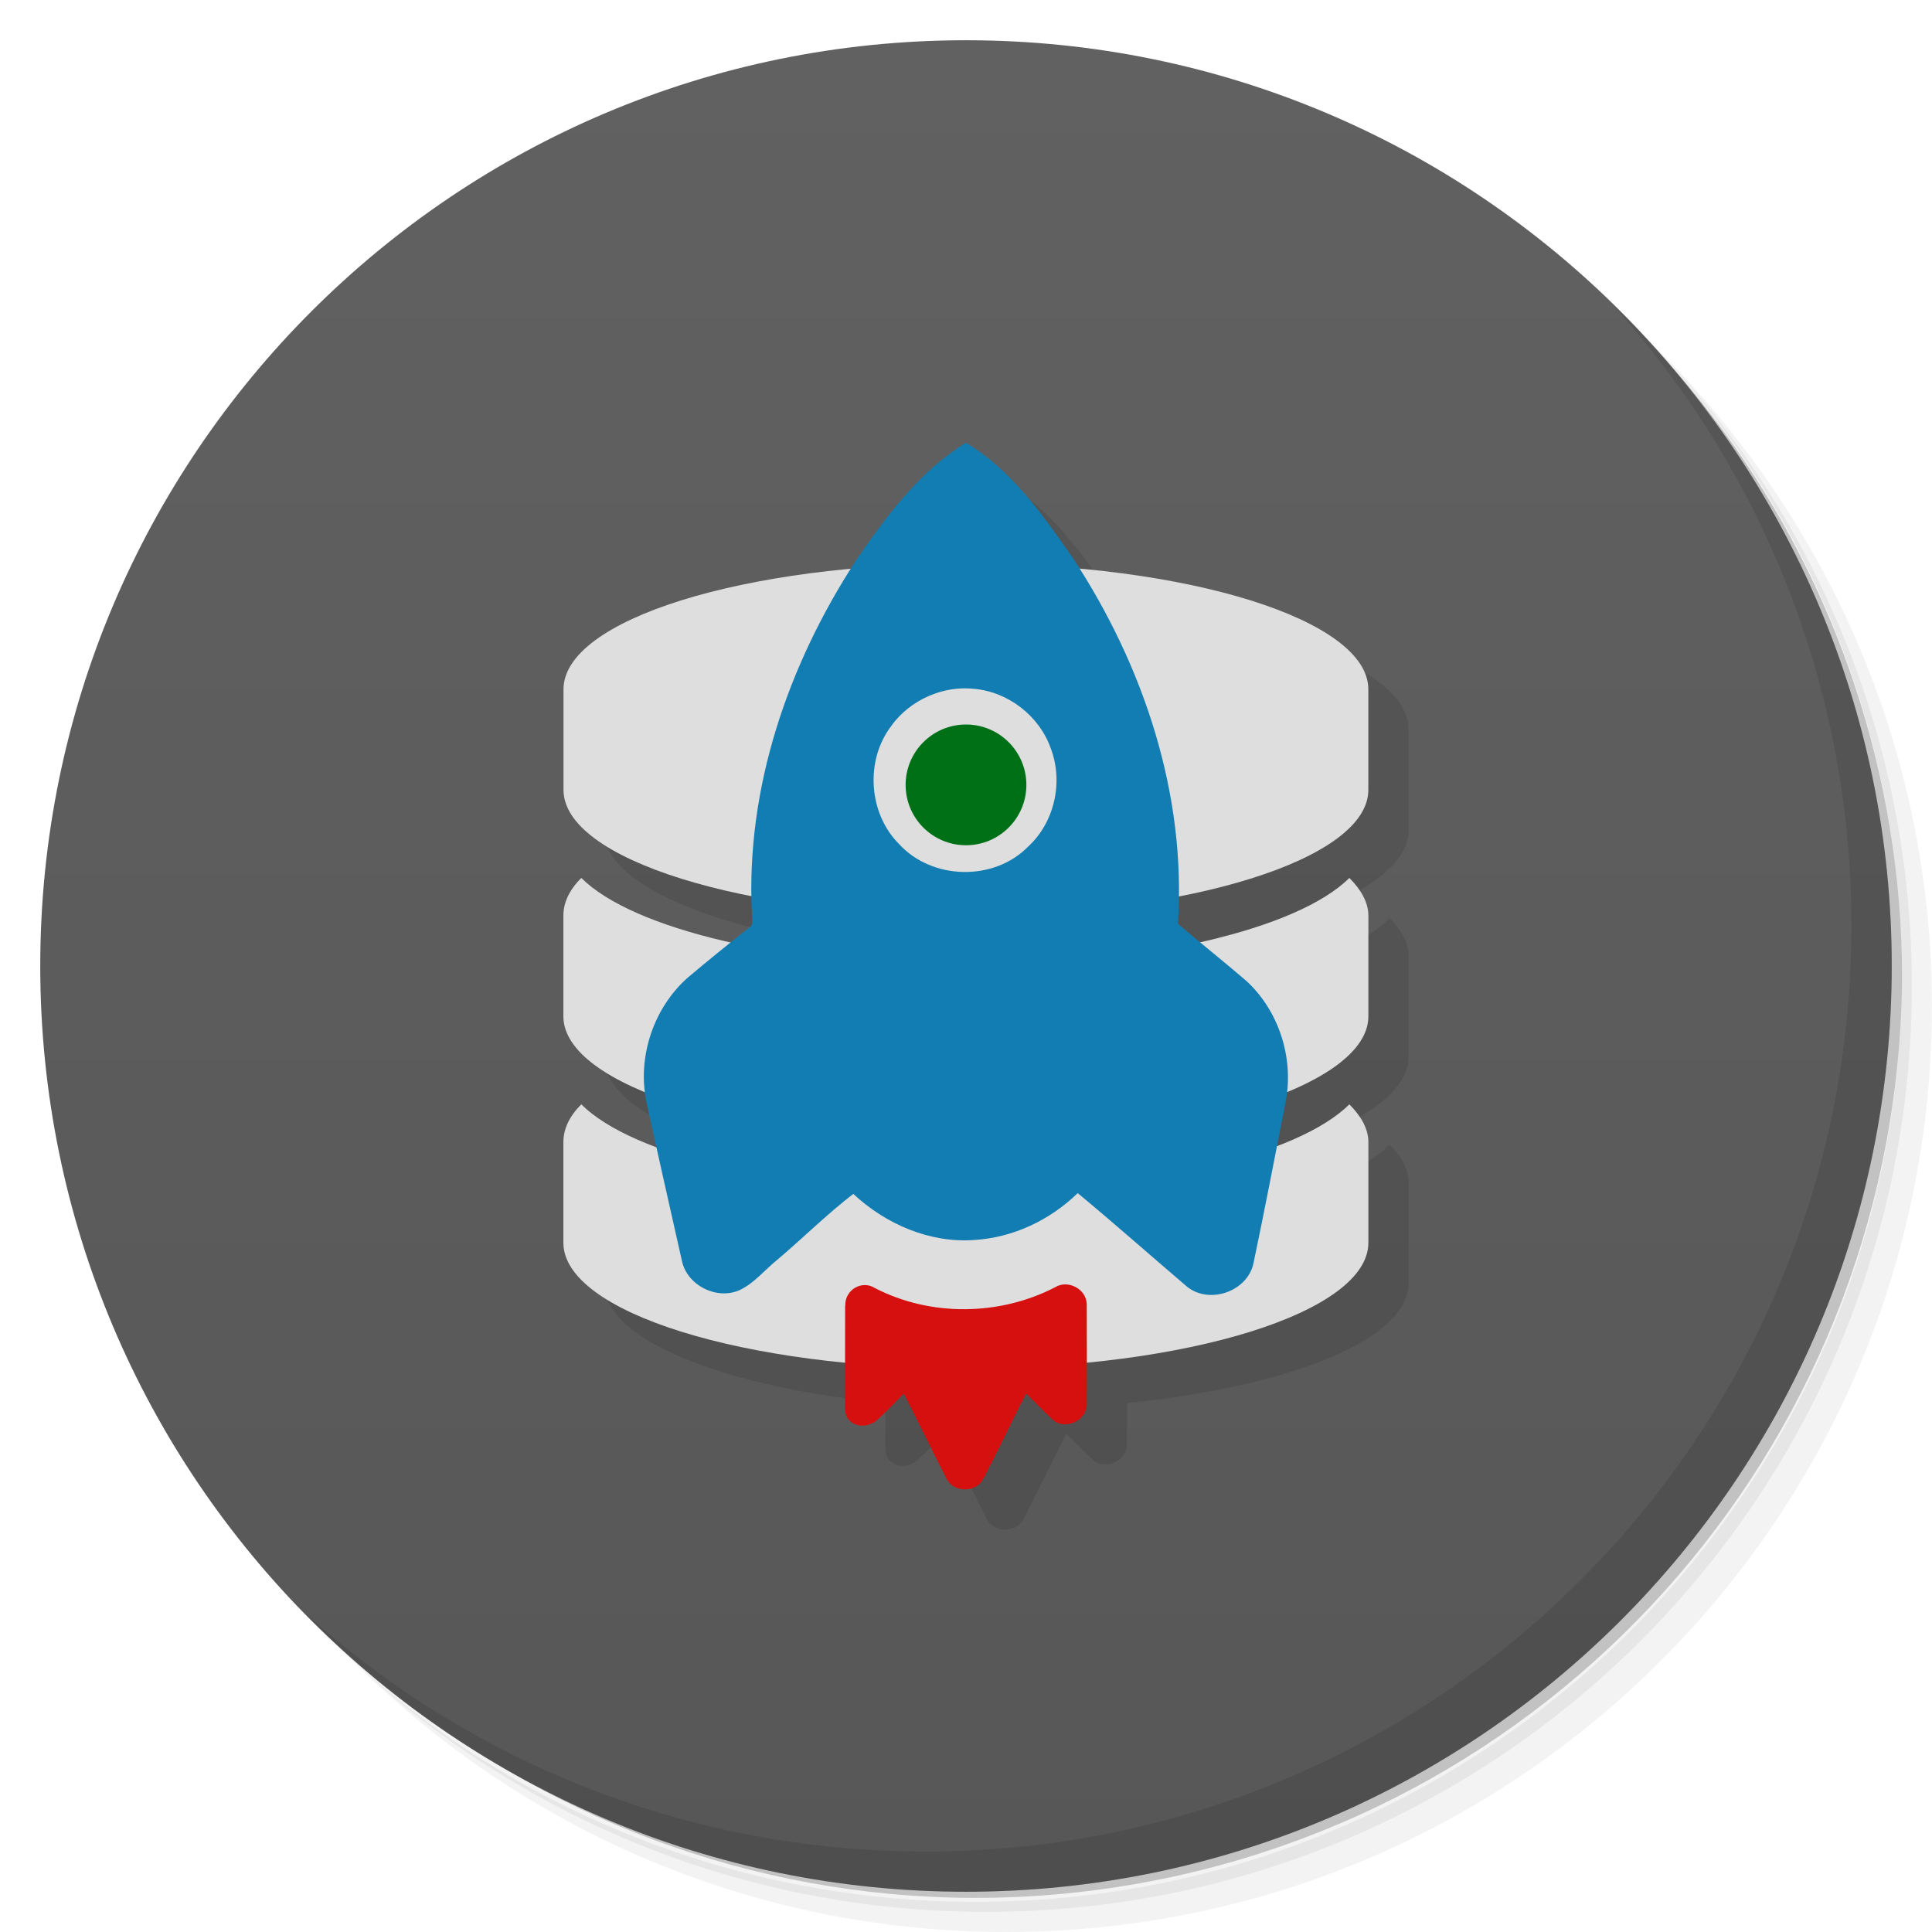
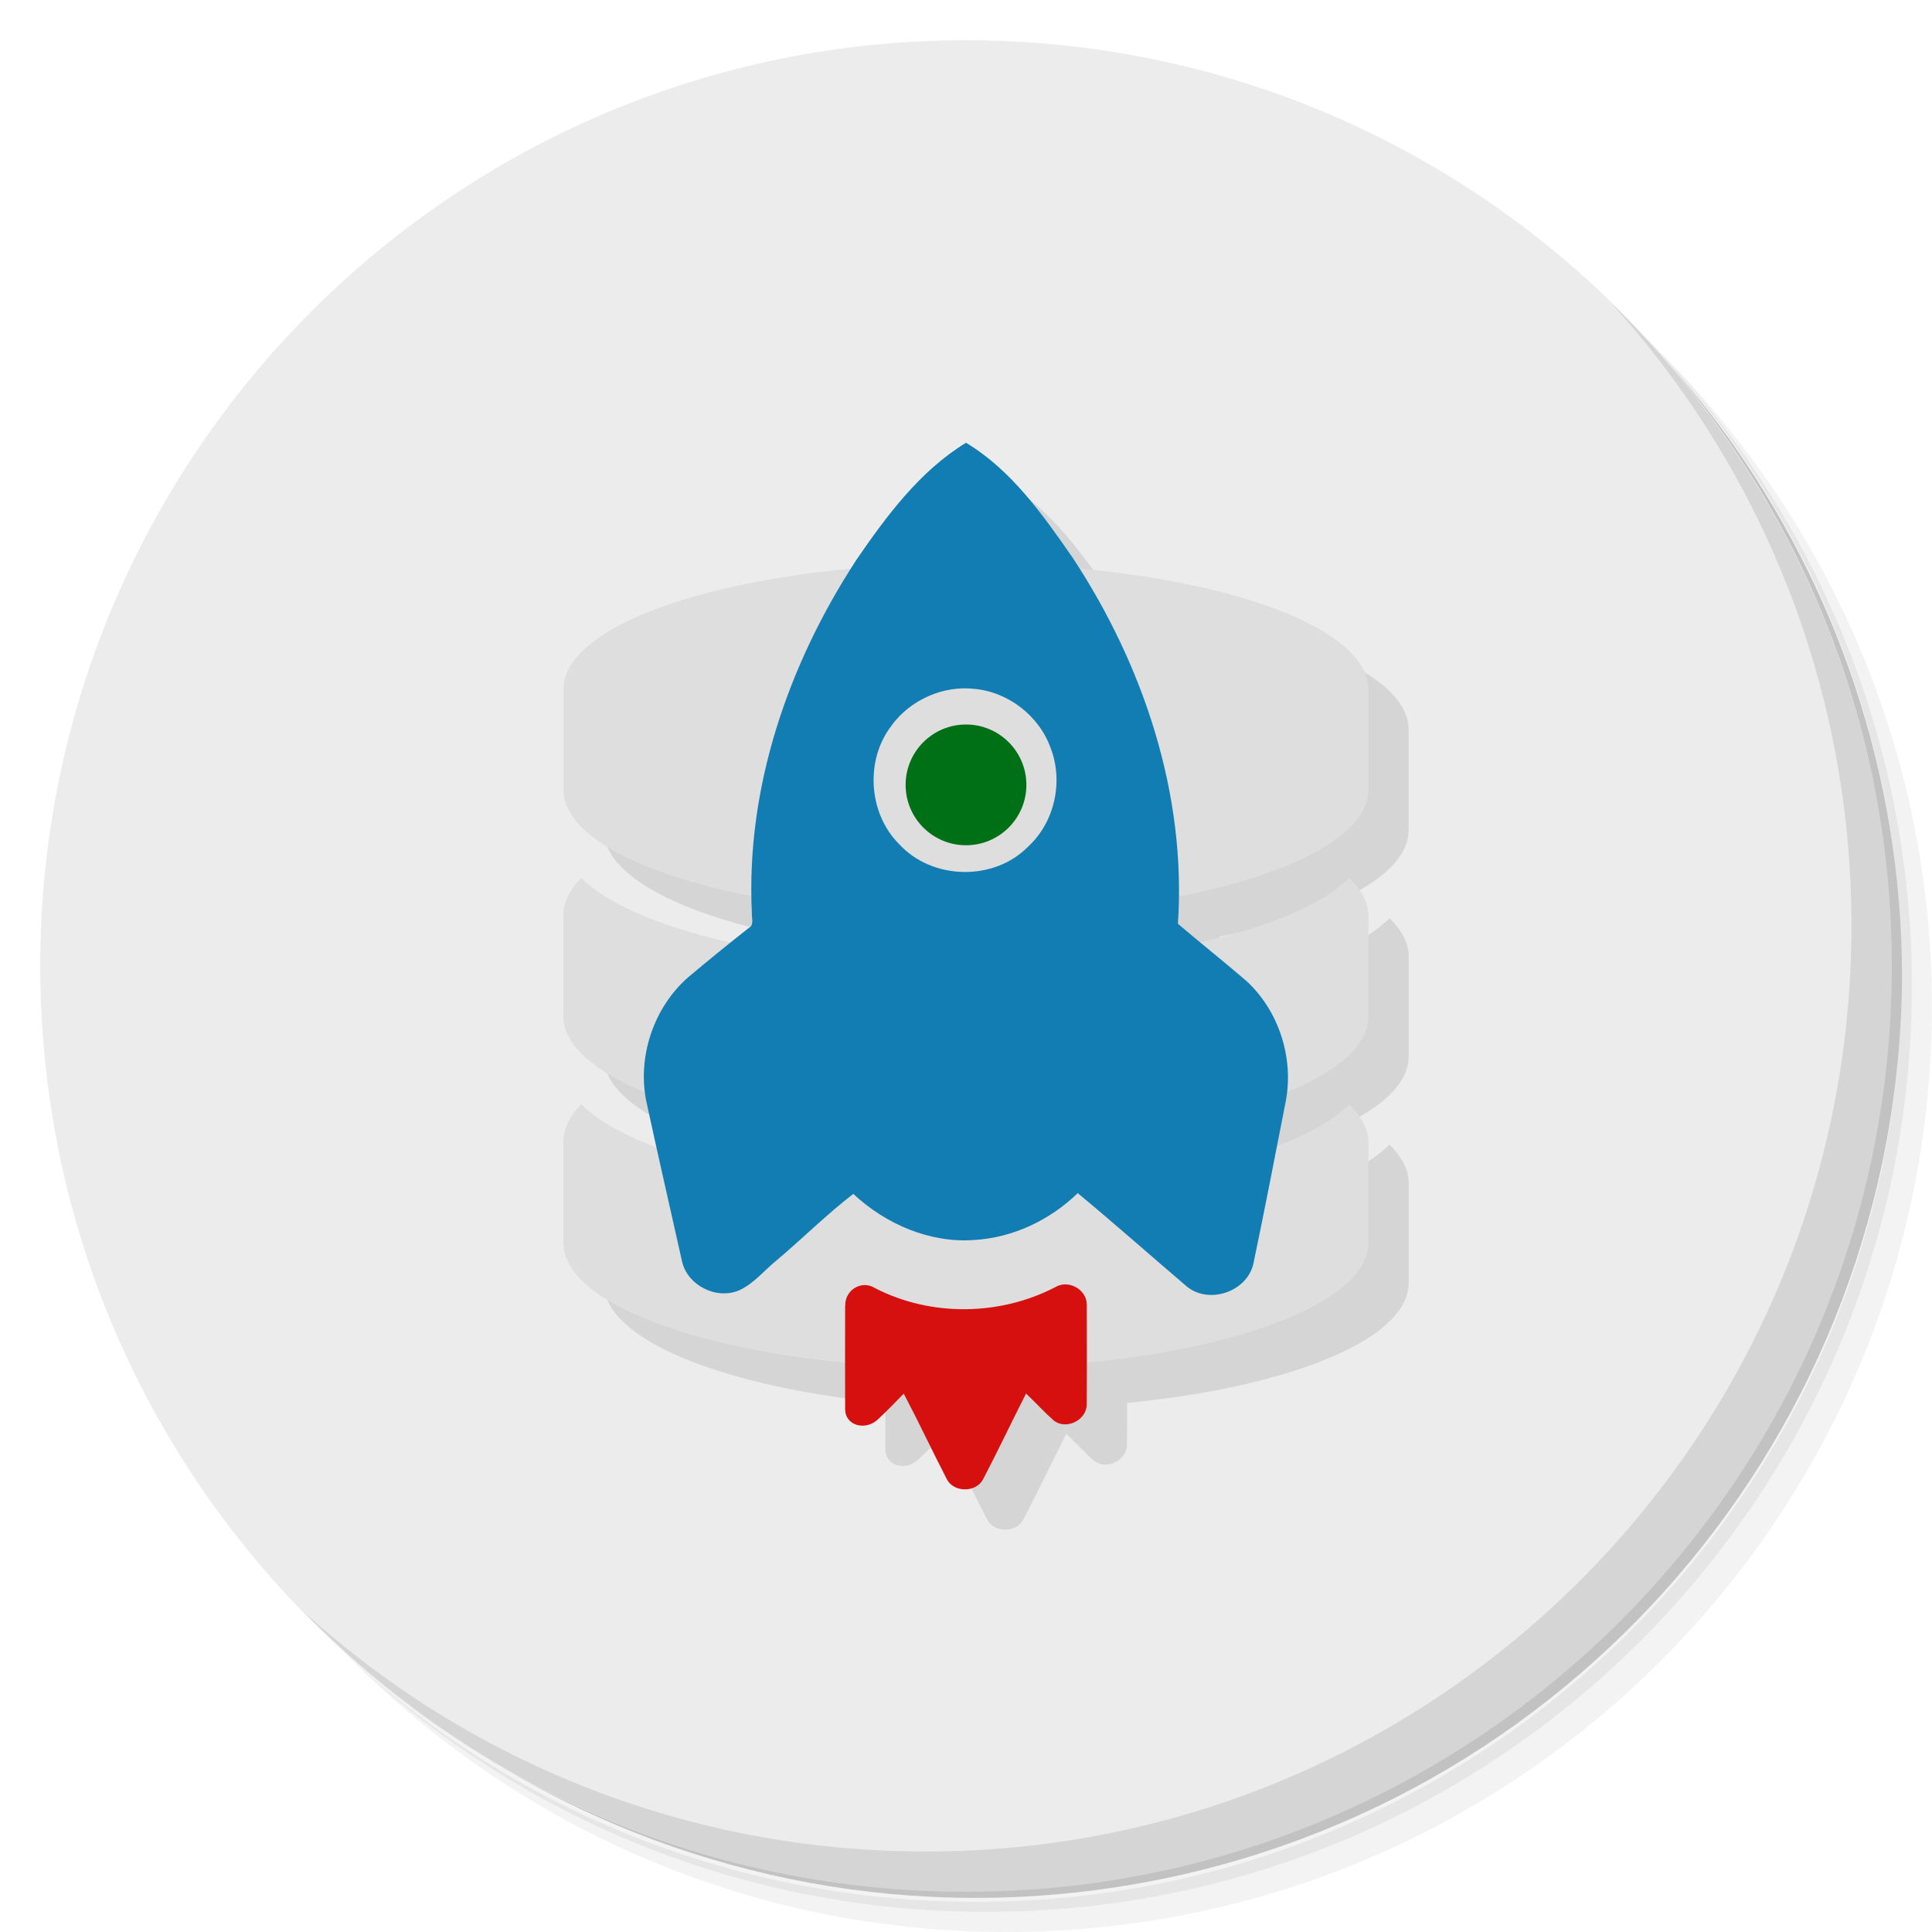
- <svg xmlns="http://www.w3.org/2000/svg" viewBox="0 0 48 48">
-   <defs>
+ <svg xmlns="http://www.w3.org/2000/svg" viewBox="0 0 48 48" id="svg2" version="1.1">
+   <defs id="defs4">
    <linearGradient id="linearGradient3764" x1="1" x2="47" gradientUnits="userSpaceOnUse" gradientTransform="matrix(0,-1,1,0,-1.5e-6,48)">
-       <stop style="stop-color:#575757;stop-opacity:1" />
-       <stop offset="1" style="stop-color:#616161;stop-opacity:1" />
+       <stop style="stop-color:#575757;stop-opacity:1" id="stop7" />
+       <stop offset="1" style="stop-color:#616161;stop-opacity:1" id="stop9" />
    </linearGradient>
  </defs>
-   <g>
-     <path d="m 36.31 5 c 5.859 4.062 9.688 10.831 9.688 18.5 c 0 12.426 -10.07 22.5 -22.5 22.5 c -7.669 0 -14.438 -3.828 -18.5 -9.688 c 1.037 1.822 2.306 3.499 3.781 4.969 c 4.085 3.712 9.514 5.969 15.469 5.969 c 12.703 0 23 -10.298 23 -23 c 0 -5.954 -2.256 -11.384 -5.969 -15.469 c -1.469 -1.475 -3.147 -2.744 -4.969 -3.781 z m 4.969 3.781 c 3.854 4.113 6.219 9.637 6.219 15.719 c 0 12.703 -10.297 23 -23 23 c -6.081 0 -11.606 -2.364 -15.719 -6.219 c 4.16 4.144 9.883 6.719 16.219 6.719 c 12.703 0 23 -10.298 23 -23 c 0 -6.335 -2.575 -12.06 -6.719 -16.219 z" style="opacity:0.05" />
-     <path d="m 41.28 8.781 c 3.712 4.085 5.969 9.514 5.969 15.469 c 0 12.703 -10.297 23 -23 23 c -5.954 0 -11.384 -2.256 -15.469 -5.969 c 4.113 3.854 9.637 6.219 15.719 6.219 c 12.703 0 23 -10.298 23 -23 c 0 -6.081 -2.364 -11.606 -6.219 -15.719 z" style="opacity:0.1" />
-     <path d="m 31.25 2.375 c 8.615 3.154 14.75 11.417 14.75 21.13 c 0 12.426 -10.07 22.5 -22.5 22.5 c -9.708 0 -17.971 -6.135 -21.12 -14.75 a 23 23 0 0 0 44.875 -7 a 23 23 0 0 0 -16 -21.875 z" style="opacity:0.2" />
+   <g id="g11">
+     <path d="m 36.31 5 c 5.859 4.062 9.688 10.831 9.688 18.5 c 0 12.426 -10.07 22.5 -22.5 22.5 c -7.669 0 -14.438 -3.828 -18.5 -9.688 c 1.037 1.822 2.306 3.499 3.781 4.969 c 4.085 3.712 9.514 5.969 15.469 5.969 c 12.703 0 23 -10.298 23 -23 c 0 -5.954 -2.256 -11.384 -5.969 -15.469 c -1.469 -1.475 -3.147 -2.744 -4.969 -3.781 z m 4.969 3.781 c 3.854 4.113 6.219 9.637 6.219 15.719 c 0 12.703 -10.297 23 -23 23 c -6.081 0 -11.606 -2.364 -15.719 -6.219 c 4.16 4.144 9.883 6.719 16.219 6.719 c 12.703 0 23 -10.298 23 -23 c 0 -6.335 -2.575 -12.06 -6.719 -16.219 z" style="opacity:0.05" id="path13" />
+     <path d="m 41.28 8.781 c 3.712 4.085 5.969 9.514 5.969 15.469 c 0 12.703 -10.297 23 -23 23 c -5.954 0 -11.384 -2.256 -15.469 -5.969 c 4.113 3.854 9.637 6.219 15.719 6.219 c 12.703 0 23 -10.298 23 -23 c 0 -6.081 -2.364 -11.606 -6.219 -15.719 z" style="opacity:0.1" id="path15" />
+     <path d="m 31.25 2.375 c 8.615 3.154 14.75 11.417 14.75 21.13 c 0 12.426 -10.07 22.5 -22.5 22.5 c -9.708 0 -17.971 -6.135 -21.12 -14.75 a 23 23 0 0 0 44.875 -7 a 23 23 0 0 0 -16 -21.875 z" style="opacity:0.2" id="path17" />
  </g>
-   <g>
-     <path d="m 24 1 c 12.703 0 23 10.297 23 23 c 0 12.703 -10.297 23 -23 23 -12.703 0 -23 -10.297 -23 -23 0 -12.703 10.297 -23 23 -23 z" style="fill:url(#linearGradient3764);fill-opacity:1" />
+   <g id="g19" style="fill:#ececec">
+     <path d="m 24 1 c 12.703 0 23 10.297 23 23 c 0 12.703 -10.297 23 -23 23 -12.703 0 -23 -10.297 -23 -23 0 -12.703 10.297 -23 23 -23 z" style="fill:#ececec;fill-opacity:1" id="path21" />
  </g>
-   <g>
-     <g>
-       <g transform="translate(1,1)">
-         <g style="opacity:0.1">
-           <g>
-             <path d="m 23.996 14 c -5.52 0 -9.996 1.398 -9.996 3.125 l 0 2.5 c 0 1.723 4.477 3.121 9.996 3.121 c 5.523 0 10 -1.398 10 -3.121 l 0 -2.5 c 0 -1.727 -4.477 -3.125 -10 -3.125 m 0 0" style="fill:#000;fill-opacity:1;stroke:none;fill-rule:nonzero" />
-             <path d="m 23.965 24 c -4.477 0 -8.25 -0.918 -9.523 -2.188 c -0.297 0.297 -0.445 0.613 -0.445 0.938 l 0 2.5 c 0 1.727 4.477 3.125 10 3.125 c 5.523 0 10 -1.398 10 -3.125 l 0 -2.5 c 0 -0.324 -0.176 -0.641 -0.473 -0.938 c -1.273 1.27 -5.082 2.188 -9.559 2.188 m 0 0" style="fill:#000;fill-opacity:1;stroke:none;fill-rule:nonzero" />
-             <path d="m 23.965 29.625 c -4.477 0 -8.25 -0.918 -9.523 -2.188 c -0.297 0.297 -0.445 0.613 -0.445 0.938 l 0 2.5 c 0 1.727 4.477 3.125 10 3.125 c 5.523 0 10 -1.398 10 -3.125 l 0 -2.5 c 0 -0.324 -0.176 -0.641 -0.473 -0.938 c -1.273 1.27 -5.082 2.188 -9.559 2.188 m 0 0" style="fill:#000;fill-opacity:1;stroke:none;fill-rule:nonzero" />
-             <path d="M 21.262,13.93 C 22.016,12.832 22.848,11.703 24,11 c 1.137,0.684 1.914,1.797 2.66,2.871 1.75,2.664 2.82,5.863 2.605,9.08 0.563,0.48 1.145,0.941 1.703,1.422 0.801,0.738 1.176,1.898 0.98,2.969 -0.266,1.352 -0.523,2.699 -0.809,4.059 -0.16,0.691 -1.094,1.012 -1.648,0.566 -0.906,-0.773 -1.801,-1.566 -2.715,-2.324 -0.688,0.668 -1.602,1.105 -2.566,1.164 -1.105,0.082 -2.203,-0.391 -3.01,-1.145 -0.656,0.504 -1.262,1.109 -1.902,1.648 -0.309,0.25 -0.566,0.578 -0.93,0.746 -0.566,0.246 -1.297,-0.121 -1.426,-0.73 -0.293,-1.313 -0.598,-2.637 -0.883,-3.957 -0.23,-1.109 0.18,-2.336 1.035,-3.086 0.496,-0.418 1,-0.828 1.508,-1.227 0.141,-0.074 0.07,-0.246 0.078,-0.375 -0.152,-3.105 0.902,-6.168 2.578,-8.742" style="fill:#000;fill-opacity:1;stroke:none;fill-rule:nonzero" />
-             <path d="m 21 32.434 c -0.008 -0.391 0.414 -0.641 0.742 -0.43 c 1.379 0.711 3.094 0.691 4.473 -0.023 c 0.313 -0.195 0.773 0.039 0.785 0.418 c 0.004 0.828 0.004 1.656 0 2.48 c 0.008 0.406 -0.516 0.66 -0.824 0.41 c -0.238 -0.211 -0.453 -0.449 -0.684 -0.668 c -0.359 0.707 -0.699 1.426 -1.066 2.129 c -0.172 0.336 -0.723 0.336 -0.898 0.008 c -0.363 -0.703 -0.703 -1.426 -1.074 -2.133 c -0.223 0.223 -0.438 0.457 -0.676 0.668 c -0.313 0.254 -0.785 0.113 -0.781 -0.289 c -0.004 -0.816 0 -1.754 0 -2.57 m 0.004 0" style="fill:#000;fill-opacity:1;stroke:none;fill-rule:nonzero" />
+   <g id="g23">
+     <g id="g25">
+       <g transform="translate(1,1)" id="g27">
+         <g style="opacity:0.1" id="g29">
+           <g id="g31">
+             <path d="m 23.996 14 c -5.52 0 -9.996 1.398 -9.996 3.125 l 0 2.5 c 0 1.723 4.477 3.121 9.996 3.121 c 5.523 0 10 -1.398 10 -3.121 l 0 -2.5 c 0 -1.727 -4.477 -3.125 -10 -3.125 m 0 0" style="fill:#000;fill-opacity:1;stroke:none;fill-rule:nonzero" id="path33" />
+             <path d="m 23.965 24 c -4.477 0 -8.25 -0.918 -9.523 -2.188 c -0.297 0.297 -0.445 0.613 -0.445 0.938 l 0 2.5 c 0 1.727 4.477 3.125 10 3.125 c 5.523 0 10 -1.398 10 -3.125 l 0 -2.5 c 0 -0.324 -0.176 -0.641 -0.473 -0.938 c -1.273 1.27 -5.082 2.188 -9.559 2.188 m 0 0" style="fill:#000;fill-opacity:1;stroke:none;fill-rule:nonzero" id="path35" />
+             <path d="m 23.965 29.625 c -4.477 0 -8.25 -0.918 -9.523 -2.188 c -0.297 0.297 -0.445 0.613 -0.445 0.938 l 0 2.5 c 0 1.727 4.477 3.125 10 3.125 c 5.523 0 10 -1.398 10 -3.125 l 0 -2.5 c 0 -0.324 -0.176 -0.641 -0.473 -0.938 c -1.273 1.27 -5.082 2.188 -9.559 2.188 m 0 0" style="fill:#000;fill-opacity:1;stroke:none;fill-rule:nonzero" id="path37" />
+             <path d="M 21.262,13.93 C 22.016,12.832 22.848,11.703 24,11 c 1.137,0.684 1.914,1.797 2.66,2.871 1.75,2.664 2.82,5.863 2.605,9.08 0.563,0.48 1.145,0.941 1.703,1.422 0.801,0.738 1.176,1.898 0.98,2.969 -0.266,1.352 -0.523,2.699 -0.809,4.059 -0.16,0.691 -1.094,1.012 -1.648,0.566 -0.906,-0.773 -1.801,-1.566 -2.715,-2.324 -0.688,0.668 -1.602,1.105 -2.566,1.164 -1.105,0.082 -2.203,-0.391 -3.01,-1.145 -0.656,0.504 -1.262,1.109 -1.902,1.648 -0.309,0.25 -0.566,0.578 -0.93,0.746 -0.566,0.246 -1.297,-0.121 -1.426,-0.73 -0.293,-1.313 -0.598,-2.637 -0.883,-3.957 -0.23,-1.109 0.18,-2.336 1.035,-3.086 0.496,-0.418 1,-0.828 1.508,-1.227 0.141,-0.074 0.07,-0.246 0.078,-0.375 -0.152,-3.105 0.902,-6.168 2.578,-8.742" style="fill:#000;fill-opacity:1;stroke:none;fill-rule:nonzero" id="path39" />
+             <path d="m 21 32.434 c -0.008 -0.391 0.414 -0.641 0.742 -0.43 c 1.379 0.711 3.094 0.691 4.473 -0.023 c 0.313 -0.195 0.773 0.039 0.785 0.418 c 0.004 0.828 0.004 1.656 0 2.48 c 0.008 0.406 -0.516 0.66 -0.824 0.41 c -0.238 -0.211 -0.453 -0.449 -0.684 -0.668 c -0.359 0.707 -0.699 1.426 -1.066 2.129 c -0.172 0.336 -0.723 0.336 -0.898 0.008 c -0.363 -0.703 -0.703 -1.426 -1.074 -2.133 c -0.223 0.223 -0.438 0.457 -0.676 0.668 c -0.313 0.254 -0.785 0.113 -0.781 -0.289 c -0.004 -0.816 0 -1.754 0 -2.57 m 0.004 0" style="fill:#000;fill-opacity:1;stroke:none;fill-rule:nonzero" id="path41" />
          </g>
        </g>
      </g>
    </g>
  </g>
-   <g>
-     <g>
-       <g>
-         <path d="M 23.996,14 C 18.476,14 14,15.398 14,17.125 l 0,2.5 c 0,1.723 4.477,3.121 9.996,3.121 5.523,0 10,-1.398 10,-3.121 l 0,-2.5 c 0,-1.727 -4.477,-3.125 -10,-3.125 m 0,0" style="fill:#dedede;fill-opacity:1;stroke:none;fill-rule:nonzero" />
-         <path d="m 23.965,24 c -4.477,0 -8.25,-0.918 -9.523,-2.188 -0.297,0.297 -0.445,0.613 -0.445,0.938 l 0,2.5 c 0,1.727 4.477,3.125 10,3.125 5.523,0 10,-1.398 10,-3.125 l 0,-2.5 c 0,-0.324 -0.176,-0.641 -0.473,-0.938 C 32.251,23.082 28.442,24 23.965,24 m 0,0" style="fill:#dedede;fill-opacity:1;stroke:none;fill-rule:nonzero" />
-         <path d="m 23.965 29.625 c -4.477 0 -8.25 -0.918 -9.523 -2.188 -0.297 0.297 -0.445 0.613 -0.445 0.938 l 0 2.5 c 0 1.727 4.477 3.125 10 3.125 5.523 0 10 -1.398 10 -3.125 l 0 -2.5 c 0 -0.324 -0.176 -0.641 -0.473 -0.938 -1.273 1.27 -5.082 2.188 -9.559 2.188 m 0 0" style="fill:#dedede;fill-opacity:1;stroke:none;fill-rule:nonzero" />
-         <path d="M 21.262,13.93 C 22.016,12.832 22.848,11.703 24,11 c 1.137,0.684 1.914,1.797 2.66,2.871 1.75,2.664 2.82,5.863 2.605,9.08 0.563,0.48 1.145,0.941 1.703,1.422 0.801,0.738 1.176,1.898 0.98,2.969 -0.266,1.352 -0.523,2.699 -0.809,4.059 -0.16,0.691 -1.094,1.012 -1.648,0.566 -0.906,-0.773 -1.801,-1.566 -2.715,-2.324 -0.688,0.668 -1.602,1.105 -2.566,1.164 -1.105,0.082 -2.203,-0.391 -3.01,-1.145 -0.656,0.504 -1.262,1.109 -1.902,1.648 -0.309,0.25 -0.566,0.578 -0.93,0.746 -0.566,0.246 -1.297,-0.121 -1.426,-0.73 -0.293,-1.313 -0.598,-2.637 -0.883,-3.957 -0.23,-1.109 0.18,-2.336 1.035,-3.086 0.496,-0.418 1,-0.828 1.508,-1.227 0.141,-0.074 0.07,-0.246 0.078,-0.375 -0.152,-3.105 0.902,-6.168 2.578,-8.742 m 0.895,4.086 c -0.664,0.852 -0.582,2.18 0.184,2.945 0.816,0.895 2.355,0.934 3.207,0.063 0.656,-0.602 0.879,-1.605 0.563,-2.438 -0.285,-0.809 -1.055,-1.402 -1.895,-1.48 -0.781,-0.09 -1.594,0.273 -2.059,0.906 m 0,0" style="fill:#127db2;fill-opacity:1;stroke:none;fill-rule:nonzero" />
-         <path d="m 21 32.434 c -0.008 -0.391 0.414 -0.641 0.742 -0.43 1.379 0.711 3.094 0.691 4.473 -0.023 0.313 -0.195 0.773 0.039 0.785 0.418 0.004 0.828 0.004 1.656 0 2.48 0.008 0.406 -0.516 0.66 -0.824 0.41 -0.238 -0.211 -0.453 -0.449 -0.684 -0.668 -0.359 0.707 -0.699 1.426 -1.066 2.129 -0.172 0.336 -0.723 0.336 -0.898 0.008 -0.363 -0.703 -0.703 -1.426 -1.074 -2.133 -0.223 0.223 -0.438 0.457 -0.676 0.668 -0.313 0.254 -0.785 0.113 -0.781 -0.289 -0.004 -0.816 0 -1.754 0 -2.57 m 0.004 0" style="fill:#d60f0f;fill-opacity:1;stroke:none;fill-rule:nonzero" />
-         <path d="m 25.5 19.5 c 0 0.828 -0.672 1.5 -1.5 1.5 -0.828 0 -1.5 -0.672 -1.5 -1.5 0 -0.828 0.672 -1.5 1.5 -1.5 0.828 0 1.5 0.672 1.5 1.5 m 0 0" style="fill:#007016;fill-opacity:1;stroke:none;fill-rule:nonzero" />
+   <g id="g43">
+     <g id="g45">
+       <g id="g47">
+         <path d="M 23.996,14 C 18.476,14 14,15.398 14,17.125 l 0,2.5 c 0,1.723 4.477,3.121 9.996,3.121 5.523,0 10,-1.398 10,-3.121 l 0,-2.5 c 0,-1.727 -4.477,-3.125 -10,-3.125 m 0,0" style="fill:#dedede;fill-opacity:1;stroke:none;fill-rule:nonzero" id="path49" />
+         <path d="m 23.965,24 c -4.477,0 -8.25,-0.918 -9.523,-2.188 -0.297,0.297 -0.445,0.613 -0.445,0.938 l 0,2.5 c 0,1.727 4.477,3.125 10,3.125 5.523,0 10,-1.398 10,-3.125 l 0,-2.5 c 0,-0.324 -0.176,-0.641 -0.473,-0.938 C 32.251,23.082 28.442,24 23.965,24 m 0,0" style="fill:#dedede;fill-opacity:1;stroke:none;fill-rule:nonzero" id="path51" />
+         <path d="m 23.965 29.625 c -4.477 0 -8.25 -0.918 -9.523 -2.188 -0.297 0.297 -0.445 0.613 -0.445 0.938 l 0 2.5 c 0 1.727 4.477 3.125 10 3.125 5.523 0 10 -1.398 10 -3.125 l 0 -2.5 c 0 -0.324 -0.176 -0.641 -0.473 -0.938 -1.273 1.27 -5.082 2.188 -9.559 2.188 m 0 0" style="fill:#dedede;fill-opacity:1;stroke:none;fill-rule:nonzero" id="path53" />
+         <path d="M 21.262,13.93 C 22.016,12.832 22.848,11.703 24,11 c 1.137,0.684 1.914,1.797 2.66,2.871 1.75,2.664 2.82,5.863 2.605,9.08 0.563,0.48 1.145,0.941 1.703,1.422 0.801,0.738 1.176,1.898 0.98,2.969 -0.266,1.352 -0.523,2.699 -0.809,4.059 -0.16,0.691 -1.094,1.012 -1.648,0.566 -0.906,-0.773 -1.801,-1.566 -2.715,-2.324 -0.688,0.668 -1.602,1.105 -2.566,1.164 -1.105,0.082 -2.203,-0.391 -3.01,-1.145 -0.656,0.504 -1.262,1.109 -1.902,1.648 -0.309,0.25 -0.566,0.578 -0.93,0.746 -0.566,0.246 -1.297,-0.121 -1.426,-0.73 -0.293,-1.313 -0.598,-2.637 -0.883,-3.957 -0.23,-1.109 0.18,-2.336 1.035,-3.086 0.496,-0.418 1,-0.828 1.508,-1.227 0.141,-0.074 0.07,-0.246 0.078,-0.375 -0.152,-3.105 0.902,-6.168 2.578,-8.742 m 0.895,4.086 c -0.664,0.852 -0.582,2.18 0.184,2.945 0.816,0.895 2.355,0.934 3.207,0.063 0.656,-0.602 0.879,-1.605 0.563,-2.438 -0.285,-0.809 -1.055,-1.402 -1.895,-1.48 -0.781,-0.09 -1.594,0.273 -2.059,0.906 m 0,0" style="fill:#127db2;fill-opacity:1;stroke:none;fill-rule:nonzero" id="path55" />
+         <path d="m 21 32.434 c -0.008 -0.391 0.414 -0.641 0.742 -0.43 1.379 0.711 3.094 0.691 4.473 -0.023 0.313 -0.195 0.773 0.039 0.785 0.418 0.004 0.828 0.004 1.656 0 2.48 0.008 0.406 -0.516 0.66 -0.824 0.41 -0.238 -0.211 -0.453 -0.449 -0.684 -0.668 -0.359 0.707 -0.699 1.426 -1.066 2.129 -0.172 0.336 -0.723 0.336 -0.898 0.008 -0.363 -0.703 -0.703 -1.426 -1.074 -2.133 -0.223 0.223 -0.438 0.457 -0.676 0.668 -0.313 0.254 -0.785 0.113 -0.781 -0.289 -0.004 -0.816 0 -1.754 0 -2.57 m 0.004 0" style="fill:#d60f0f;fill-opacity:1;stroke:none;fill-rule:nonzero" id="path57" />
+         <path d="m 25.5 19.5 c 0 0.828 -0.672 1.5 -1.5 1.5 -0.828 0 -1.5 -0.672 -1.5 -1.5 0 -0.828 0.672 -1.5 1.5 -1.5 0.828 0 1.5 0.672 1.5 1.5 m 0 0" style="fill:#007016;fill-opacity:1;stroke:none;fill-rule:nonzero" id="path59" />
      </g>
    </g>
  </g>
-   <g>
-     <path d="m 40.03 7.531 c 3.712 4.084 5.969 9.514 5.969 15.469 0 12.703 -10.297 23 -23 23 c -5.954 0 -11.384 -2.256 -15.469 -5.969 4.178 4.291 10.01 6.969 16.469 6.969 c 12.703 0 23 -10.298 23 -23 0 -6.462 -2.677 -12.291 -6.969 -16.469 z" style="opacity:0.1" />
+   <g id="g61">
+     <path d="m 40.03 7.531 c 3.712 4.084 5.969 9.514 5.969 15.469 0 12.703 -10.297 23 -23 23 c -5.954 0 -11.384 -2.256 -15.469 -5.969 4.178 4.291 10.01 6.969 16.469 6.969 c 12.703 0 23 -10.298 23 -23 0 -6.462 -2.677 -12.291 -6.969 -16.469 z" style="opacity:0.1" id="path63" />
  </g>
</svg>
